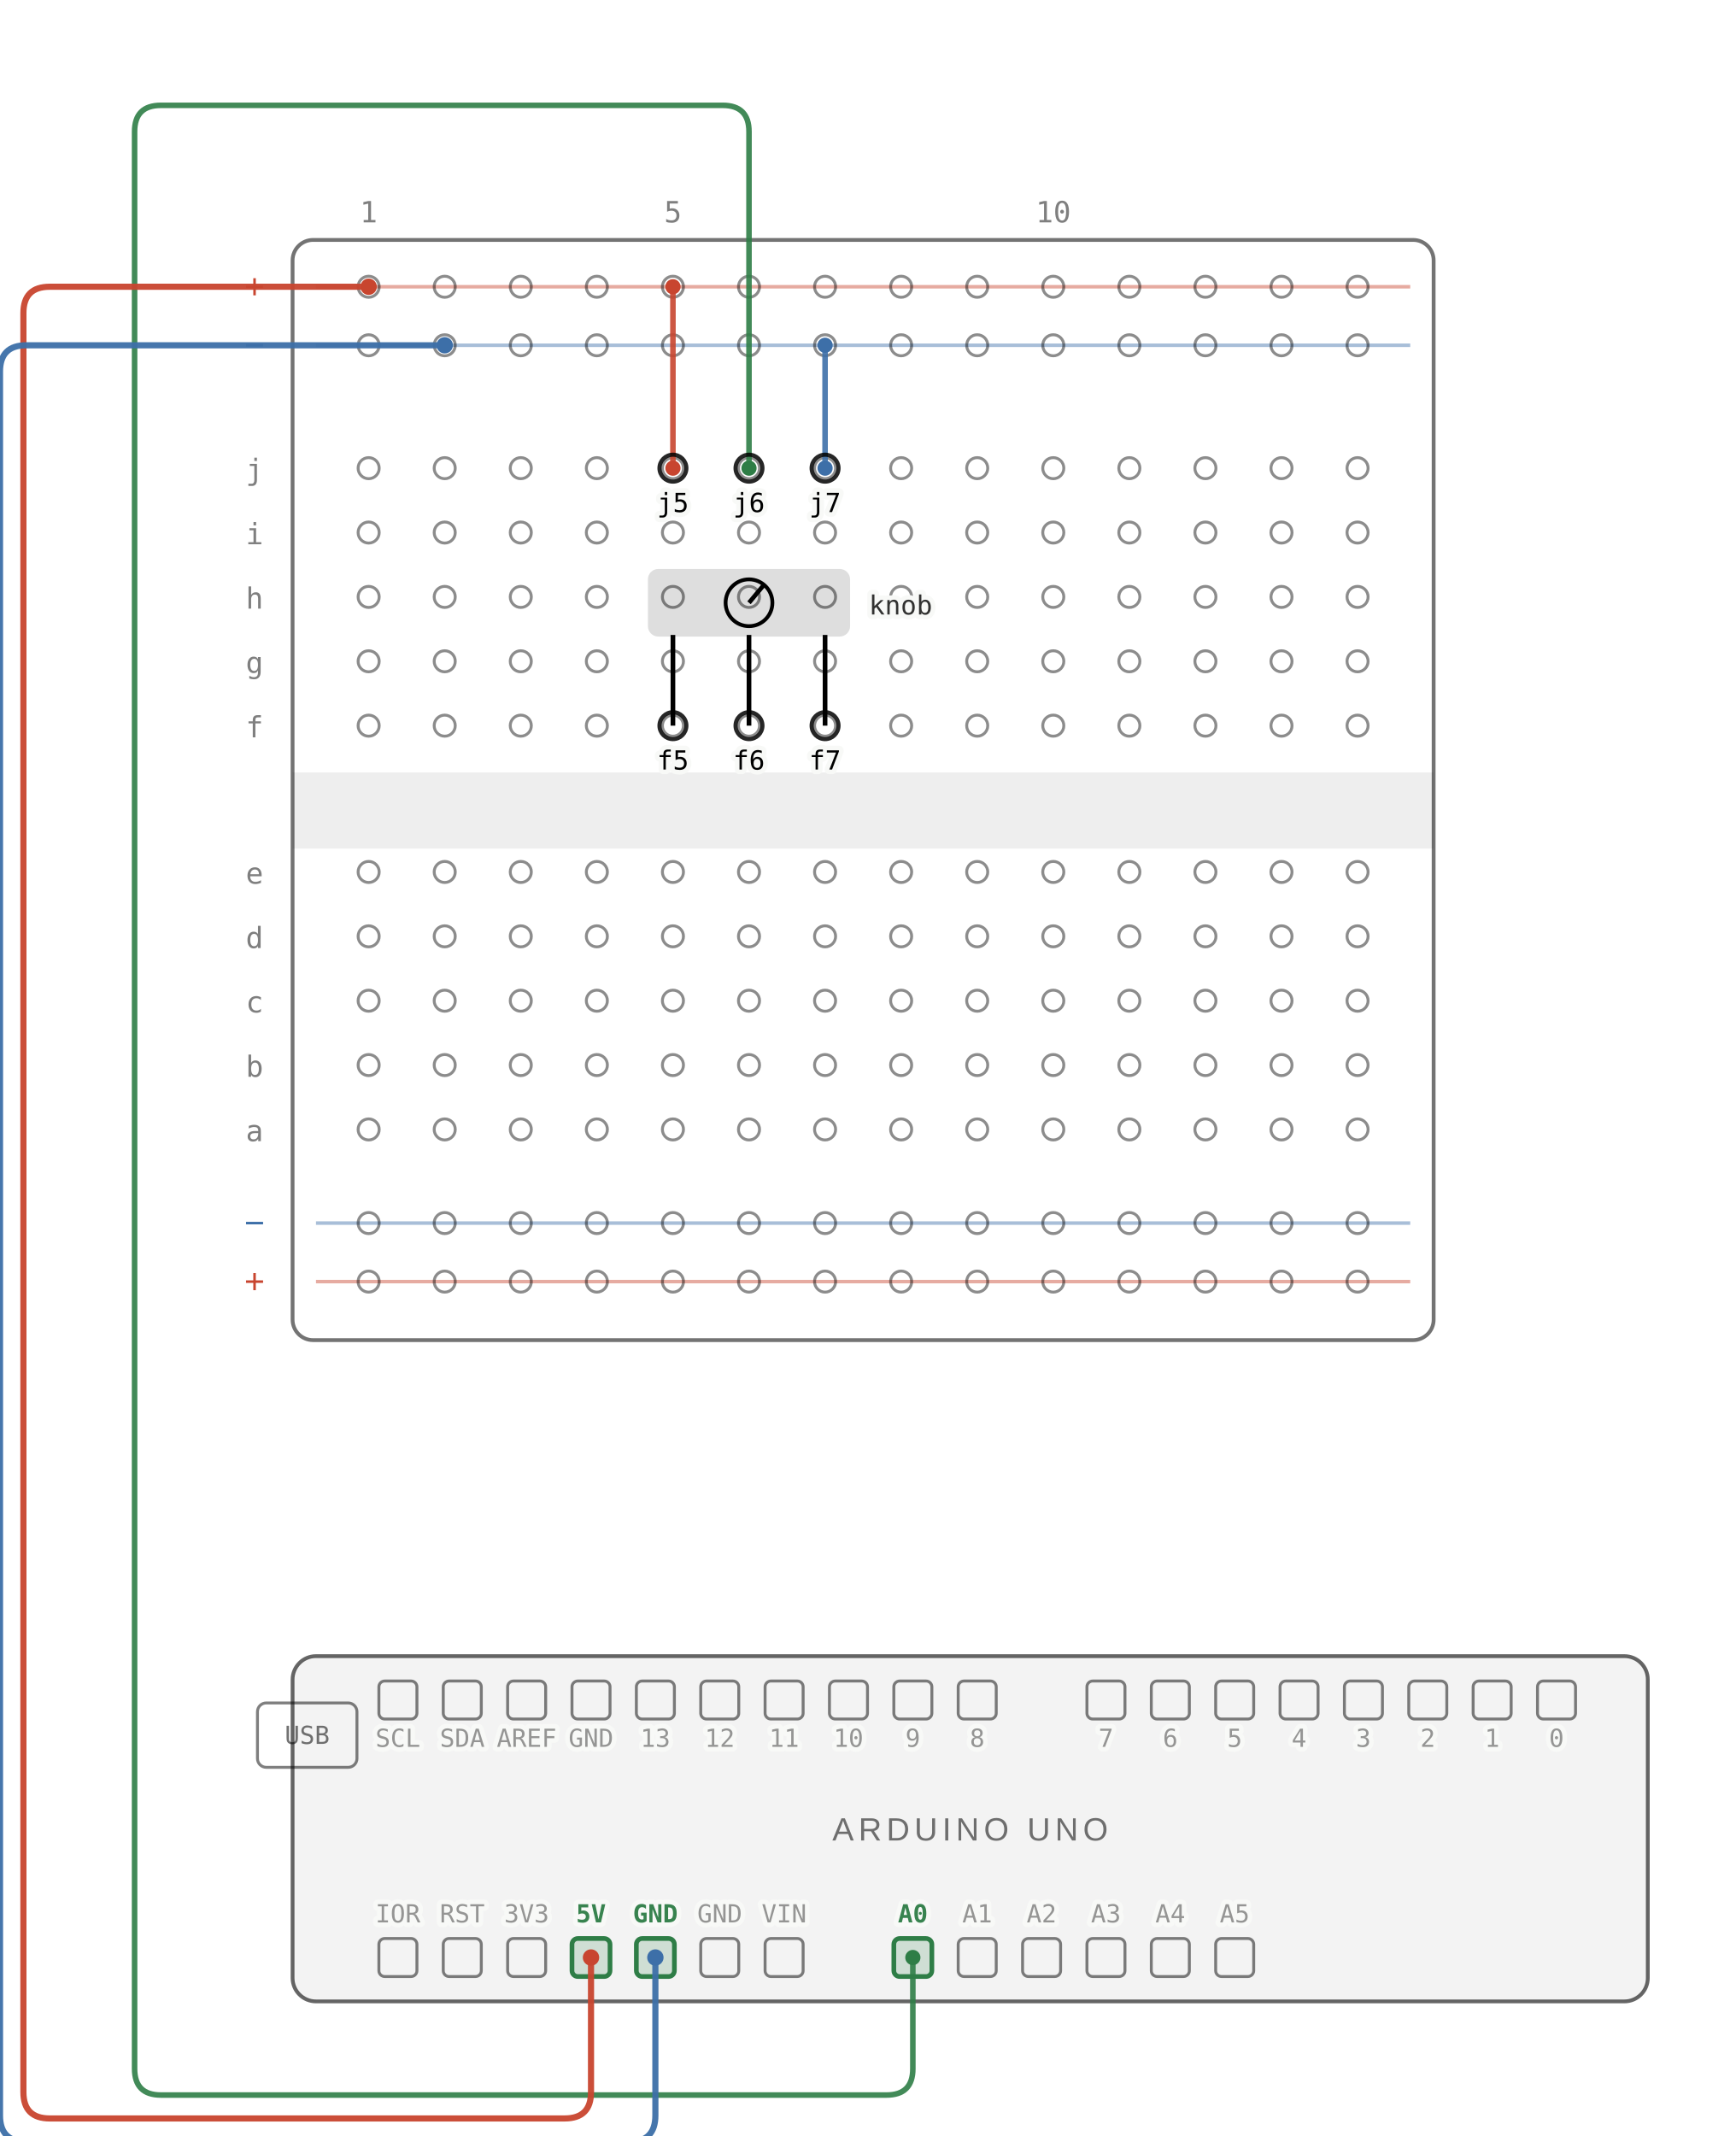
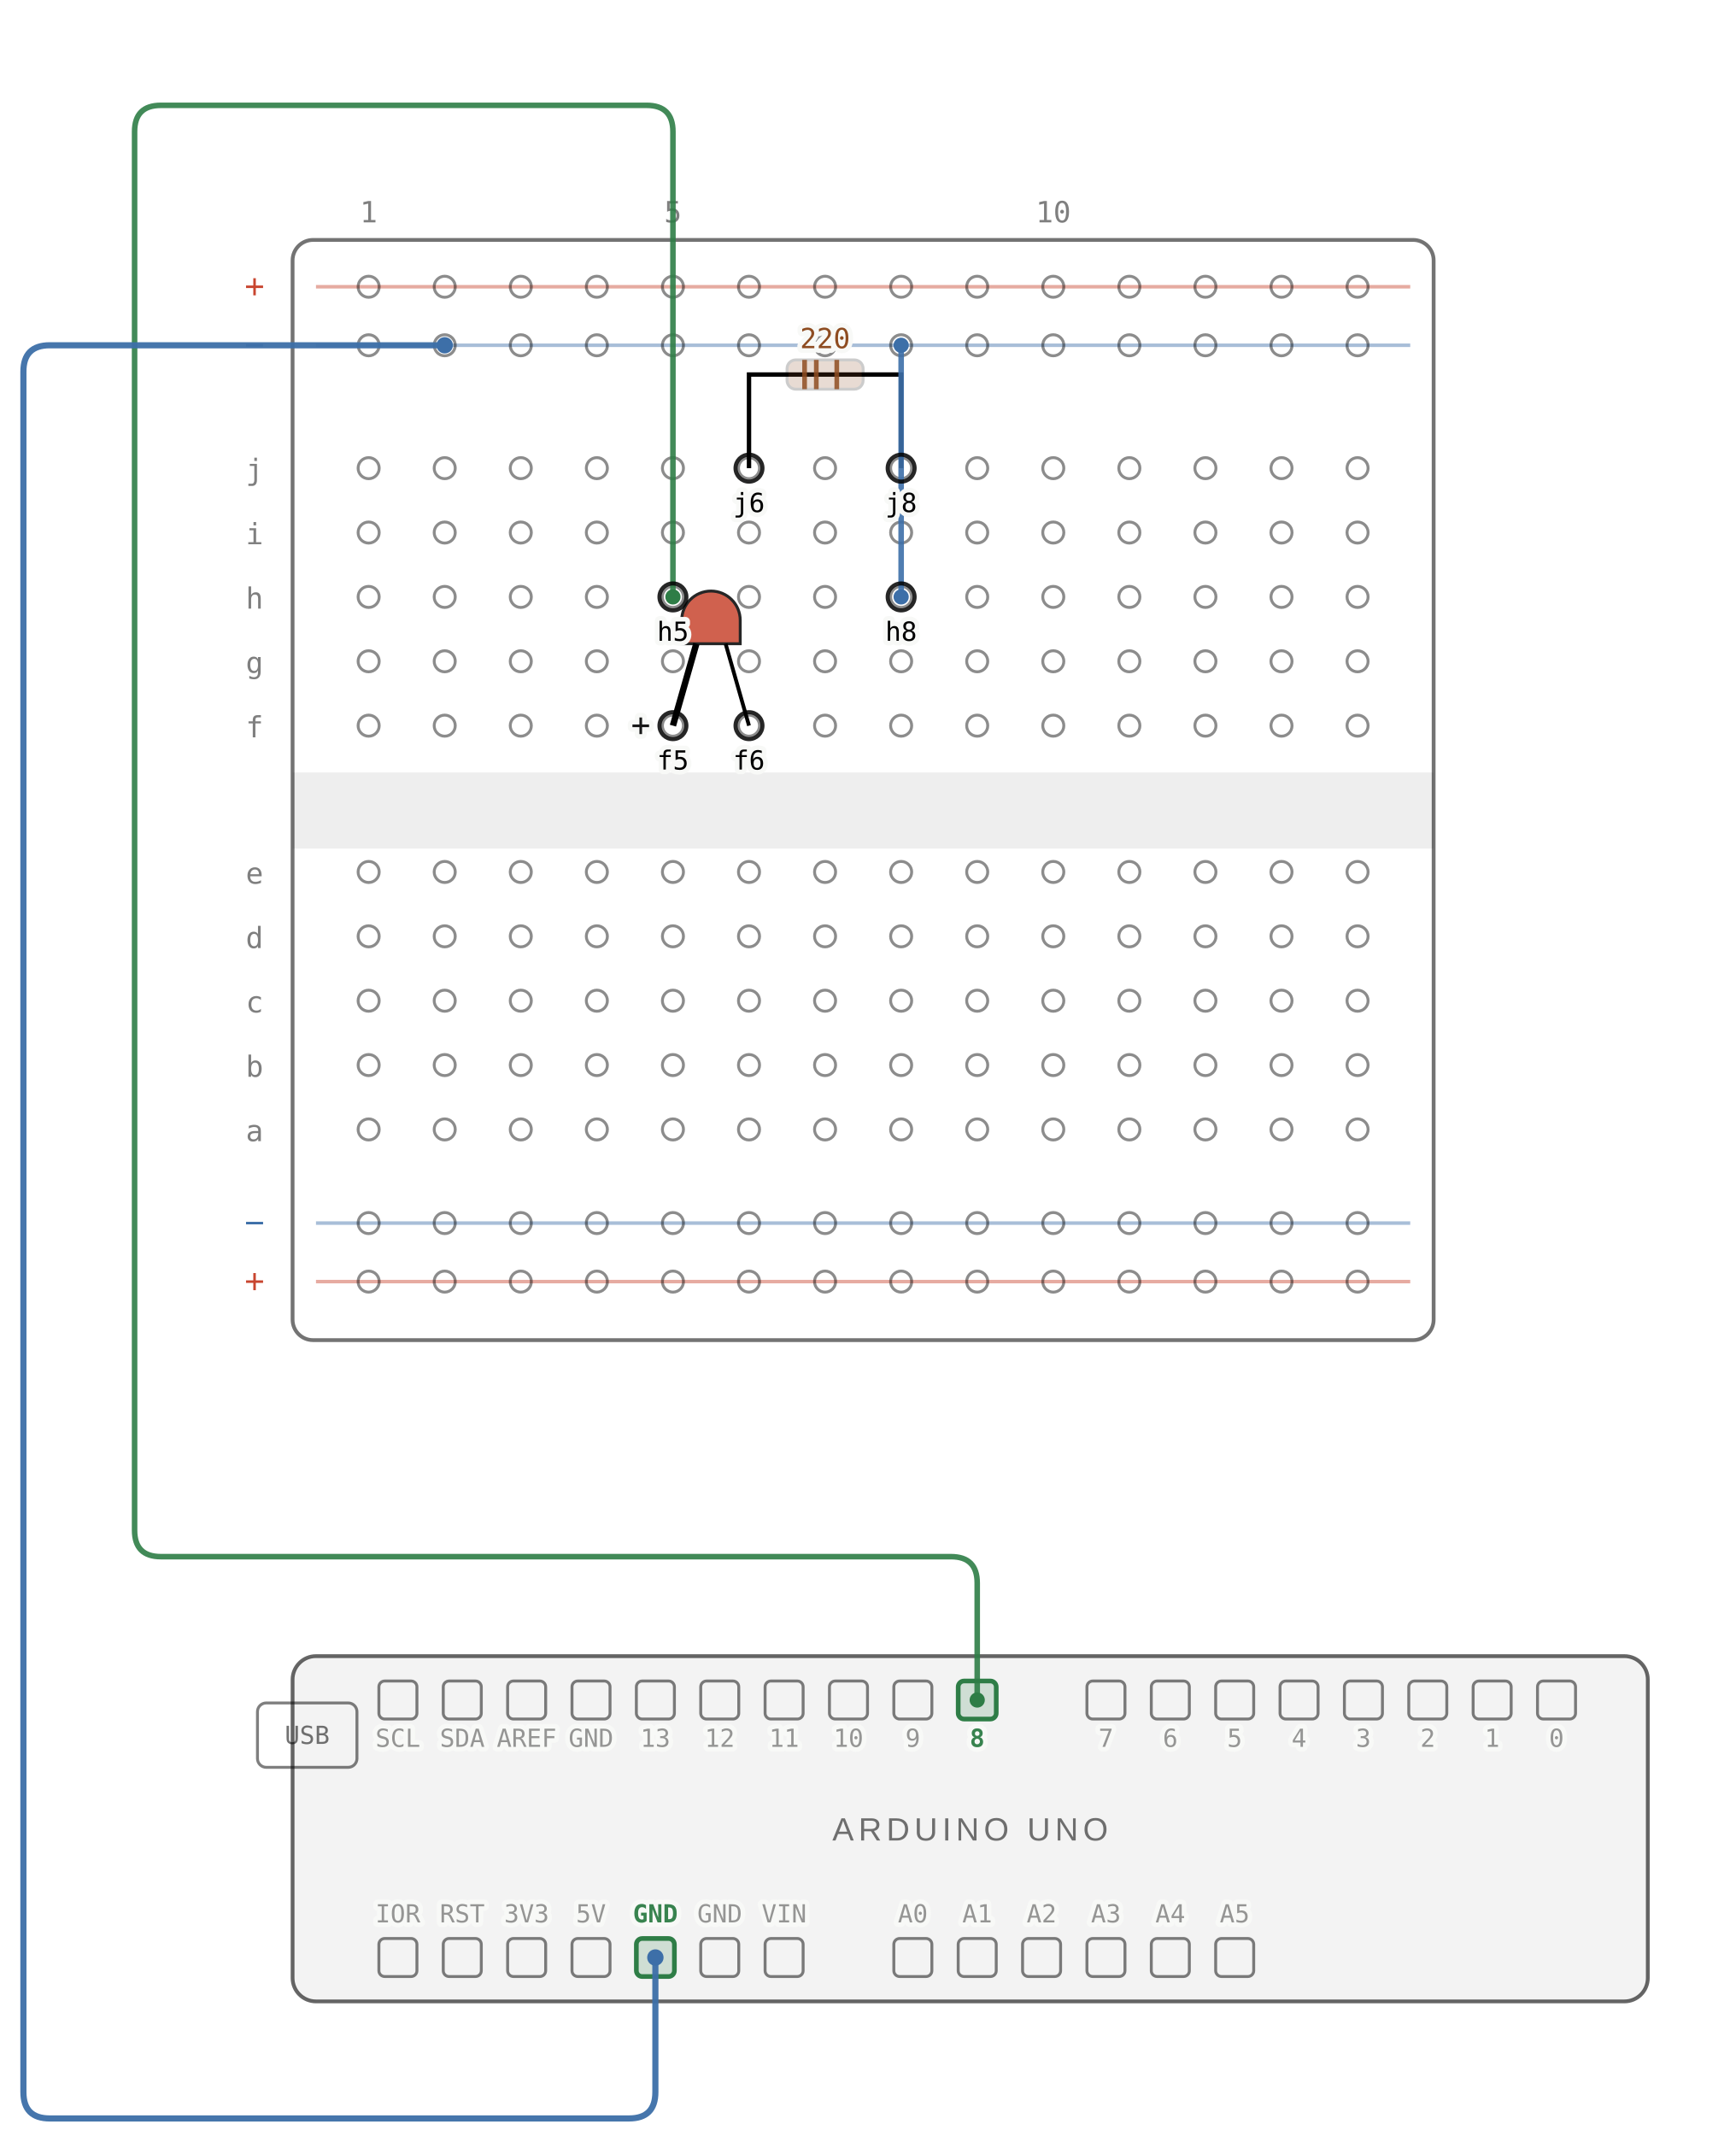
- <svg viewBox="0 -64 593.2 730" role="img" aria-label="Band 4 Part 5: the knob" style="width:593.2px; max-width:100%; min-width:560px">
+ <svg viewBox="0 -64 593.2 730" role="img" aria-label="Band 1 Part 7: the resistor on the other side" style="width:593.2px; max-width:100%; min-width:560px">
  <defs>
    <circle id="bh" r="3.6" fill="none" stroke="currentColor" stroke-width="1" opacity=".45" />
    <rect id="sk" x="-6.5" y="-6.5" width="13" height="13" rx="2" fill="none" stroke="currentColor" stroke-width="1" opacity=".5" />
  </defs>
  <rect x="100" y="18" width="390" height="376" rx="7" fill="none" stroke="currentColor" stroke-width="1.3" opacity=".55" />
  <rect x="100" y="200" width="390" height="26" fill="currentColor" opacity=".07" />
  <line x1="108" y1="34" x2="482" y2="34" stroke="#C8452F" stroke-width="1.2" opacity=".45" />
  <text x="87" y="38" font-size="12" fill="#C8452F" text-anchor="middle" font-family="Archivo,Arial,sans-serif">+</text>
  <use href="#bh" x="126" y="34" />
  <use href="#bh" x="152" y="34" />
  <use href="#bh" x="178" y="34" />
  <use href="#bh" x="204" y="34" />
  <use href="#bh" x="230" y="34" />
  <use href="#bh" x="256" y="34" />
  <use href="#bh" x="282" y="34" />
  <use href="#bh" x="308" y="34" />
  <use href="#bh" x="334" y="34" />
  <use href="#bh" x="360" y="34" />
  <use href="#bh" x="386" y="34" />
  <use href="#bh" x="412" y="34" />
  <use href="#bh" x="438" y="34" />
  <use href="#bh" x="464" y="34" />
  <line x1="108" y1="54" x2="482" y2="54" stroke="#3D6FA8" stroke-width="1.2" opacity=".45" />
  <text x="87" y="58" font-size="12" fill="#3D6FA8" text-anchor="middle" font-family="Archivo,Arial,sans-serif">−</text>
  <use href="#bh" x="126" y="54" />
  <use href="#bh" x="152" y="54" />
  <use href="#bh" x="178" y="54" />
  <use href="#bh" x="204" y="54" />
  <use href="#bh" x="230" y="54" />
  <use href="#bh" x="256" y="54" />
  <use href="#bh" x="282" y="54" />
  <use href="#bh" x="308" y="54" />
  <use href="#bh" x="334" y="54" />
  <use href="#bh" x="360" y="54" />
  <use href="#bh" x="386" y="54" />
  <use href="#bh" x="412" y="54" />
  <use href="#bh" x="438" y="54" />
  <use href="#bh" x="464" y="54" />
  <line x1="108" y1="354" x2="482" y2="354" stroke="#3D6FA8" stroke-width="1.2" opacity=".45" />
  <text x="87" y="358" font-size="12" fill="#3D6FA8" text-anchor="middle" font-family="Archivo,Arial,sans-serif">−</text>
  <use href="#bh" x="126" y="354" />
  <use href="#bh" x="152" y="354" />
  <use href="#bh" x="178" y="354" />
  <use href="#bh" x="204" y="354" />
  <use href="#bh" x="230" y="354" />
  <use href="#bh" x="256" y="354" />
  <use href="#bh" x="282" y="354" />
  <use href="#bh" x="308" y="354" />
  <use href="#bh" x="334" y="354" />
  <use href="#bh" x="360" y="354" />
  <use href="#bh" x="386" y="354" />
  <use href="#bh" x="412" y="354" />
  <use href="#bh" x="438" y="354" />
  <use href="#bh" x="464" y="354" />
  <line x1="108" y1="374" x2="482" y2="374" stroke="#C8452F" stroke-width="1.2" opacity=".45" />
  <text x="87" y="378" font-size="12" fill="#C8452F" text-anchor="middle" font-family="Archivo,Arial,sans-serif">+</text>
  <use href="#bh" x="126" y="374" />
  <use href="#bh" x="152" y="374" />
  <use href="#bh" x="178" y="374" />
  <use href="#bh" x="204" y="374" />
  <use href="#bh" x="230" y="374" />
  <use href="#bh" x="256" y="374" />
  <use href="#bh" x="282" y="374" />
  <use href="#bh" x="308" y="374" />
  <use href="#bh" x="334" y="374" />
  <use href="#bh" x="360" y="374" />
  <use href="#bh" x="386" y="374" />
  <use href="#bh" x="412" y="374" />
  <use href="#bh" x="438" y="374" />
  <use href="#bh" x="464" y="374" />
  <text x="87" y="100" font-size="10" fill="currentColor" opacity=".5" text-anchor="middle" font-family="IBM Plex Mono,monospace">j</text>
  <use href="#bh" x="126" y="96" />
  <use href="#bh" x="152" y="96" />
  <use href="#bh" x="178" y="96" />
  <use href="#bh" x="204" y="96" />
  <use href="#bh" x="230" y="96" />
  <use href="#bh" x="256" y="96" />
  <use href="#bh" x="282" y="96" />
  <use href="#bh" x="308" y="96" />
  <use href="#bh" x="334" y="96" />
  <use href="#bh" x="360" y="96" />
  <use href="#bh" x="386" y="96" />
  <use href="#bh" x="412" y="96" />
  <use href="#bh" x="438" y="96" />
  <use href="#bh" x="464" y="96" />
  <text x="87" y="122" font-size="10" fill="currentColor" opacity=".5" text-anchor="middle" font-family="IBM Plex Mono,monospace">i</text>
  <use href="#bh" x="126" y="118" />
  <use href="#bh" x="152" y="118" />
  <use href="#bh" x="178" y="118" />
  <use href="#bh" x="204" y="118" />
  <use href="#bh" x="230" y="118" />
  <use href="#bh" x="256" y="118" />
  <use href="#bh" x="282" y="118" />
  <use href="#bh" x="308" y="118" />
  <use href="#bh" x="334" y="118" />
  <use href="#bh" x="360" y="118" />
  <use href="#bh" x="386" y="118" />
  <use href="#bh" x="412" y="118" />
  <use href="#bh" x="438" y="118" />
  <use href="#bh" x="464" y="118" />
  <text x="87" y="144" font-size="10" fill="currentColor" opacity=".5" text-anchor="middle" font-family="IBM Plex Mono,monospace">h</text>
  <use href="#bh" x="126" y="140" />
  <use href="#bh" x="152" y="140" />
  <use href="#bh" x="178" y="140" />
  <use href="#bh" x="204" y="140" />
  <use href="#bh" x="230" y="140" />
  <use href="#bh" x="256" y="140" />
  <use href="#bh" x="282" y="140" />
  <use href="#bh" x="308" y="140" />
  <use href="#bh" x="334" y="140" />
  <use href="#bh" x="360" y="140" />
  <use href="#bh" x="386" y="140" />
  <use href="#bh" x="412" y="140" />
  <use href="#bh" x="438" y="140" />
  <use href="#bh" x="464" y="140" />
  <text x="87" y="166" font-size="10" fill="currentColor" opacity=".5" text-anchor="middle" font-family="IBM Plex Mono,monospace">g</text>
  <use href="#bh" x="126" y="162" />
  <use href="#bh" x="152" y="162" />
  <use href="#bh" x="178" y="162" />
  <use href="#bh" x="204" y="162" />
  <use href="#bh" x="230" y="162" />
  <use href="#bh" x="256" y="162" />
  <use href="#bh" x="282" y="162" />
  <use href="#bh" x="308" y="162" />
  <use href="#bh" x="334" y="162" />
  <use href="#bh" x="360" y="162" />
  <use href="#bh" x="386" y="162" />
  <use href="#bh" x="412" y="162" />
  <use href="#bh" x="438" y="162" />
  <use href="#bh" x="464" y="162" />
  <text x="87" y="188" font-size="10" fill="currentColor" opacity=".5" text-anchor="middle" font-family="IBM Plex Mono,monospace">f</text>
  <use href="#bh" x="126" y="184" />
  <use href="#bh" x="152" y="184" />
  <use href="#bh" x="178" y="184" />
  <use href="#bh" x="204" y="184" />
  <use href="#bh" x="230" y="184" />
  <use href="#bh" x="256" y="184" />
  <use href="#bh" x="282" y="184" />
  <use href="#bh" x="308" y="184" />
  <use href="#bh" x="334" y="184" />
  <use href="#bh" x="360" y="184" />
  <use href="#bh" x="386" y="184" />
  <use href="#bh" x="412" y="184" />
  <use href="#bh" x="438" y="184" />
  <use href="#bh" x="464" y="184" />
  <text x="87" y="238" font-size="10" fill="currentColor" opacity=".5" text-anchor="middle" font-family="IBM Plex Mono,monospace">e</text>
  <use href="#bh" x="126" y="234" />
  <use href="#bh" x="152" y="234" />
  <use href="#bh" x="178" y="234" />
  <use href="#bh" x="204" y="234" />
  <use href="#bh" x="230" y="234" />
  <use href="#bh" x="256" y="234" />
  <use href="#bh" x="282" y="234" />
  <use href="#bh" x="308" y="234" />
  <use href="#bh" x="334" y="234" />
  <use href="#bh" x="360" y="234" />
  <use href="#bh" x="386" y="234" />
  <use href="#bh" x="412" y="234" />
  <use href="#bh" x="438" y="234" />
  <use href="#bh" x="464" y="234" />
  <text x="87" y="260" font-size="10" fill="currentColor" opacity=".5" text-anchor="middle" font-family="IBM Plex Mono,monospace">d</text>
  <use href="#bh" x="126" y="256" />
  <use href="#bh" x="152" y="256" />
  <use href="#bh" x="178" y="256" />
  <use href="#bh" x="204" y="256" />
  <use href="#bh" x="230" y="256" />
  <use href="#bh" x="256" y="256" />
  <use href="#bh" x="282" y="256" />
  <use href="#bh" x="308" y="256" />
  <use href="#bh" x="334" y="256" />
  <use href="#bh" x="360" y="256" />
  <use href="#bh" x="386" y="256" />
  <use href="#bh" x="412" y="256" />
  <use href="#bh" x="438" y="256" />
  <use href="#bh" x="464" y="256" />
  <text x="87" y="282" font-size="10" fill="currentColor" opacity=".5" text-anchor="middle" font-family="IBM Plex Mono,monospace">c</text>
  <use href="#bh" x="126" y="278" />
  <use href="#bh" x="152" y="278" />
  <use href="#bh" x="178" y="278" />
  <use href="#bh" x="204" y="278" />
  <use href="#bh" x="230" y="278" />
  <use href="#bh" x="256" y="278" />
  <use href="#bh" x="282" y="278" />
  <use href="#bh" x="308" y="278" />
  <use href="#bh" x="334" y="278" />
  <use href="#bh" x="360" y="278" />
  <use href="#bh" x="386" y="278" />
  <use href="#bh" x="412" y="278" />
  <use href="#bh" x="438" y="278" />
  <use href="#bh" x="464" y="278" />
  <text x="87" y="304" font-size="10" fill="currentColor" opacity=".5" text-anchor="middle" font-family="IBM Plex Mono,monospace">b</text>
  <use href="#bh" x="126" y="300" />
  <use href="#bh" x="152" y="300" />
  <use href="#bh" x="178" y="300" />
  <use href="#bh" x="204" y="300" />
  <use href="#bh" x="230" y="300" />
  <use href="#bh" x="256" y="300" />
  <use href="#bh" x="282" y="300" />
  <use href="#bh" x="308" y="300" />
  <use href="#bh" x="334" y="300" />
  <use href="#bh" x="360" y="300" />
  <use href="#bh" x="386" y="300" />
  <use href="#bh" x="412" y="300" />
  <use href="#bh" x="438" y="300" />
  <use href="#bh" x="464" y="300" />
  <text x="87" y="326" font-size="10" fill="currentColor" opacity=".5" text-anchor="middle" font-family="IBM Plex Mono,monospace">a</text>
  <use href="#bh" x="126" y="322" />
  <use href="#bh" x="152" y="322" />
  <use href="#bh" x="178" y="322" />
  <use href="#bh" x="204" y="322" />
  <use href="#bh" x="230" y="322" />
  <use href="#bh" x="256" y="322" />
  <use href="#bh" x="282" y="322" />
  <use href="#bh" x="308" y="322" />
  <use href="#bh" x="334" y="322" />
  <use href="#bh" x="360" y="322" />
  <use href="#bh" x="386" y="322" />
  <use href="#bh" x="412" y="322" />
  <use href="#bh" x="438" y="322" />
  <use href="#bh" x="464" y="322" />
  <text x="126" y="12" font-size="10" fill="currentColor" opacity=".5" text-anchor="middle" font-family="IBM Plex Mono,monospace">1</text>
  <text x="230" y="12" font-size="10" fill="currentColor" opacity=".5" text-anchor="middle" font-family="IBM Plex Mono,monospace">5</text>
  <text x="360" y="12" font-size="10" fill="currentColor" opacity=".5" text-anchor="middle" font-family="IBM Plex Mono,monospace">10</text>
  <rect x="100" y="502" width="463.2" height="118" rx="8" fill="currentColor" opacity=".05" />
  <rect x="100" y="502" width="463.2" height="118" rx="8" fill="none" stroke="currentColor" stroke-width="1.3" opacity=".6" />
  <rect x="88" y="518" width="34" height="22" rx="3" fill="none" stroke="currentColor" stroke-width="1" opacity=".5" />
  <text x="105" y="532" font-size="8.5" fill="currentColor" opacity=".55" text-anchor="middle" font-family="IBM Plex Mono,monospace">USB</text>
  <text x="331.6" y="565" font-size="11" fill="currentColor" opacity=".55" text-anchor="middle" letter-spacing="1.6" font-family="Archivo,Arial,sans-serif">ARDUINO UNO</text>
  <use href="#sk" x="136" y="517" />
  <use href="#sk" x="158" y="517" />
  <use href="#sk" x="180" y="517" />
  <use href="#sk" x="202" y="517" />
  <use href="#sk" x="224" y="517" />
  <use href="#sk" x="246" y="517" />
  <use href="#sk" x="268" y="517" />
  <use href="#sk" x="290" y="517" />
  <use href="#sk" x="312" y="517" />
  <use href="#sk" x="334" y="517" />
+   <rect x="327.5" y="510.5" width="13" height="13" rx="2" fill="#2E7D46" opacity=".18" />
+   <rect x="327.5" y="510.5" width="13" height="13" rx="2" fill="none" stroke="#2E7D46" stroke-width="1.6" />
  <use href="#sk" x="378" y="517" />
  <use href="#sk" x="400" y="517" />
  <use href="#sk" x="422" y="517" />
  <use href="#sk" x="444" y="517" />
  <use href="#sk" x="466" y="517" />
  <use href="#sk" x="488" y="517" />
  <use href="#sk" x="510" y="517" />
  <use href="#sk" x="532" y="517" />
  <use href="#sk" x="136" y="605" />
  <use href="#sk" x="158" y="605" />
  <use href="#sk" x="180" y="605" />
  <use href="#sk" x="202" y="605" />
-   <rect x="195.5" y="598.5" width="13" height="13" rx="2" fill="#2E7D46" opacity=".18" />
-   <rect x="195.5" y="598.5" width="13" height="13" rx="2" fill="none" stroke="#2E7D46" stroke-width="1.6" />
  <use href="#sk" x="224" y="605" />
  <rect x="217.5" y="598.5" width="13" height="13" rx="2" fill="#2E7D46" opacity=".18" />
  <rect x="217.5" y="598.5" width="13" height="13" rx="2" fill="none" stroke="#2E7D46" stroke-width="1.6" />
  <use href="#sk" x="246" y="605" />
  <use href="#sk" x="268" y="605" />
  <use href="#sk" x="312" y="605" />
-   <rect x="305.5" y="598.5" width="13" height="13" rx="2" fill="#2E7D46" opacity=".18" />
-   <rect x="305.5" y="598.5" width="13" height="13" rx="2" fill="none" stroke="#2E7D46" stroke-width="1.6" />
  <use href="#sk" x="334" y="605" />
  <use href="#sk" x="356" y="605" />
  <use href="#sk" x="378" y="605" />
  <use href="#sk" x="400" y="605" />
  <use href="#sk" x="422" y="605" />
-   <line x1="230" y1="184" x2="230" y2="153" stroke="currentColor" stroke-width="1.6" />
-   <line x1="256" y1="184" x2="256" y2="153" stroke="currentColor" stroke-width="1.6" />
-   <line x1="282" y1="184" x2="282" y2="153" stroke="currentColor" stroke-width="1.6" />
-   <rect x="222" y="131" width="68" height="22" rx="3" fill="currentColor" opacity=".13" stroke="currentColor" stroke-width="1.1" />
-   <circle cx="256" cy="142" r="8" fill="none" stroke="currentColor" stroke-width="1.3" />
-   <line x1="256" y1="142" x2="261" y2="136" stroke="currentColor" stroke-width="1.5" />
-   <text x="297" y="146" font-size="9" text-anchor="start" font-weight="400" font-family="IBM Plex Mono,monospace" fill="none" stroke="var(--surface,#F8F9F7)" stroke-width="3.2" stroke-linejoin="round">knob</text>
-   <text x="297" y="146" font-size="9" text-anchor="start" font-weight="400" font-family="IBM Plex Mono,monospace" fill="currentColor" opacity=".8">knob</text>
-   <line x1="230" y1="96" x2="230" y2="34" stroke="#C8452F" stroke-width="1.9" opacity=".9" />
-   <circle cx="230" cy="34" r="2.6" fill="#C8452F" />
-   <circle cx="230" cy="96" r="2.6" fill="#C8452F" />
-   <line x1="282" y1="96" x2="282" y2="54" stroke="#3D6FA8" stroke-width="1.9" opacity=".9" />
-   <circle cx="282" cy="54" r="2.6" fill="#3D6FA8" />
-   <circle cx="282" cy="96" r="2.6" fill="#3D6FA8" />
-   <path d="M 256 96 L 256 -19 Q 256 -28 247 -28 L 55 -28 Q 46 -28 46 -19 L 46 643 Q 46 652 55 652 L 303 652 Q 312 652 312 643 L 312 605" fill="none" stroke="#2E7D46" stroke-width="1.9" opacity=".9" />
-   <circle cx="312" cy="605" r="2.6" fill="#2E7D46" />
-   <circle cx="256" cy="96" r="2.6" fill="#2E7D46" />
-   <path d="M 202 605 L 202 651 Q 202 660 193 660 L 17 660 Q 8 660 8 651 L 8 43 Q 8 34 17 34 L 126 34" fill="none" stroke="#C8452F" stroke-width="2.1" opacity=".95" />
-   <circle cx="202" cy="605" r="2.8" fill="#C8452F" />
-   <circle cx="126" cy="34" r="2.8" fill="#C8452F" />
-   <path d="M 224 605 L 224 659 Q 224 668 215 668 L 9 668 Q 0 668 0 659 L 0 63 Q 0 54 9 54 L 152 54" fill="none" stroke="#3D6FA8" stroke-width="2.1" opacity=".95" />
+   <line x1="230" y1="184" x2="238" y2="156" stroke="currentColor" stroke-width="2.2" />
+   <line x1="256" y1="184" x2="248" y2="156" stroke="currentColor" stroke-width="1.3" />
+   <path d="M 233 148 a 10 10 0 0 1 20 0 v 8 h -20 z" fill="#C8452F" opacity=".85" stroke="currentColor" stroke-width="1" />
+   <text x="219" y="187.5" font-size="11" text-anchor="middle" font-weight="400" font-family="IBM Plex Mono,monospace" fill="none" stroke="var(--surface,#F8F9F7)" stroke-width="3.2" stroke-linejoin="round">+</text>
+   <text x="219" y="187.5" font-size="11" text-anchor="middle" font-weight="400" font-family="IBM Plex Mono,monospace" fill="currentColor" opacity=".9">+</text>
+   <path d="M 230 140 L 230 -19 Q 230 -28 221 -28 L 55 -28 Q 46 -28 46 -19 L 46 459 Q 46 468 55 468 L 325 468 Q 334 468 334 477 L 334 517" fill="none" stroke="#2E7D46" stroke-width="1.9" opacity=".9" />
+   <circle cx="334" cy="517" r="2.6" fill="#2E7D46" />
+   <circle cx="230" cy="140" r="2.6" fill="#2E7D46" />
+   <polyline points="256,96 256,64 308,64 308,96" fill="none" stroke="currentColor" stroke-width="1.5" />
+   <rect x="269" y="59" width="26" height="10" rx="3" fill="#8E4C21" opacity=".2" stroke="currentColor" stroke-width="1" />
+   <line x1="275" y1="59" x2="275" y2="69" stroke="#8E4C21" stroke-width="1.6" opacity=".85" />
+   <line x1="279" y1="59" x2="279" y2="69" stroke="#8E4C21" stroke-width="1.6" opacity=".85" />
+   <line x1="286" y1="59" x2="286" y2="69" stroke="#8E4C21" stroke-width="1.6" opacity=".85" />
+   <text x="282" y="55" font-size="9.5" text-anchor="middle" font-weight="400" font-family="IBM Plex Mono,monospace" fill="none" stroke="var(--surface,#F8F9F7)" stroke-width="3.2" stroke-linejoin="round">220</text>
+   <text x="282" y="55" font-size="9.5" text-anchor="middle" font-weight="400" font-family="IBM Plex Mono,monospace" fill="#8E4C21" opacity="1">220</text>
+   <line x1="308" y1="140" x2="308" y2="54" stroke="#3D6FA8" stroke-width="1.9" opacity=".9" />
+   <circle cx="308" cy="54" r="2.6" fill="#3D6FA8" />
+   <circle cx="308" cy="140" r="2.6" fill="#3D6FA8" />
+   <path d="M 224 605 L 224 651 Q 224 660 215 660 L 17 660 Q 8 660 8 651 L 8 63 Q 8 54 17 54 L 152 54" fill="none" stroke="#3D6FA8" stroke-width="2.1" opacity=".95" />
  <circle cx="224" cy="605" r="2.8" fill="#3D6FA8" />
  <circle cx="152" cy="54" r="2.8" fill="#3D6FA8" />
  <circle cx="230" cy="184" r="4.6" fill="none" stroke="currentColor" stroke-width="1.4" opacity=".85" />
  <text x="230" y="199" font-size="9" text-anchor="middle" font-weight="400" font-family="IBM Plex Mono,monospace" fill="none" stroke="var(--surface,#F8F9F7)" stroke-width="3.2" stroke-linejoin="round">f5</text>
  <text x="230" y="199" font-size="9" text-anchor="middle" font-weight="400" font-family="IBM Plex Mono,monospace" fill="currentColor" opacity="1">f5</text>
  <circle cx="256" cy="184" r="4.6" fill="none" stroke="currentColor" stroke-width="1.4" opacity=".85" />
  <text x="256" y="199" font-size="9" text-anchor="middle" font-weight="400" font-family="IBM Plex Mono,monospace" fill="none" stroke="var(--surface,#F8F9F7)" stroke-width="3.2" stroke-linejoin="round">f6</text>
  <text x="256" y="199" font-size="9" text-anchor="middle" font-weight="400" font-family="IBM Plex Mono,monospace" fill="currentColor" opacity="1">f6</text>
-   <circle cx="282" cy="184" r="4.6" fill="none" stroke="currentColor" stroke-width="1.4" opacity=".85" />
-   <text x="282" y="199" font-size="9" text-anchor="middle" font-weight="400" font-family="IBM Plex Mono,monospace" fill="none" stroke="var(--surface,#F8F9F7)" stroke-width="3.2" stroke-linejoin="round">f7</text>
-   <text x="282" y="199" font-size="9" text-anchor="middle" font-weight="400" font-family="IBM Plex Mono,monospace" fill="currentColor" opacity="1">f7</text>
-   <circle cx="230" cy="96" r="4.6" fill="none" stroke="currentColor" stroke-width="1.4" opacity=".85" />
-   <text x="230" y="111" font-size="9" text-anchor="middle" font-weight="400" font-family="IBM Plex Mono,monospace" fill="none" stroke="var(--surface,#F8F9F7)" stroke-width="3.2" stroke-linejoin="round">j5</text>
-   <text x="230" y="111" font-size="9" text-anchor="middle" font-weight="400" font-family="IBM Plex Mono,monospace" fill="currentColor" opacity="1">j5</text>
+   <circle cx="230" cy="140" r="4.6" fill="none" stroke="currentColor" stroke-width="1.4" opacity=".85" />
+   <text x="230" y="155" font-size="9" text-anchor="middle" font-weight="400" font-family="IBM Plex Mono,monospace" fill="none" stroke="var(--surface,#F8F9F7)" stroke-width="3.2" stroke-linejoin="round">h5</text>
+   <text x="230" y="155" font-size="9" text-anchor="middle" font-weight="400" font-family="IBM Plex Mono,monospace" fill="currentColor" opacity="1">h5</text>
+   <circle cx="308" cy="140" r="4.6" fill="none" stroke="currentColor" stroke-width="1.4" opacity=".85" />
+   <text x="308" y="155" font-size="9" text-anchor="middle" font-weight="400" font-family="IBM Plex Mono,monospace" fill="none" stroke="var(--surface,#F8F9F7)" stroke-width="3.2" stroke-linejoin="round">h8</text>
+   <text x="308" y="155" font-size="9" text-anchor="middle" font-weight="400" font-family="IBM Plex Mono,monospace" fill="currentColor" opacity="1">h8</text>
  <circle cx="256" cy="96" r="4.6" fill="none" stroke="currentColor" stroke-width="1.4" opacity=".85" />
  <text x="256" y="111" font-size="9" text-anchor="middle" font-weight="400" font-family="IBM Plex Mono,monospace" fill="none" stroke="var(--surface,#F8F9F7)" stroke-width="3.2" stroke-linejoin="round">j6</text>
  <text x="256" y="111" font-size="9" text-anchor="middle" font-weight="400" font-family="IBM Plex Mono,monospace" fill="currentColor" opacity="1">j6</text>
-   <circle cx="282" cy="96" r="4.6" fill="none" stroke="currentColor" stroke-width="1.4" opacity=".85" />
-   <text x="282" y="111" font-size="9" text-anchor="middle" font-weight="400" font-family="IBM Plex Mono,monospace" fill="none" stroke="var(--surface,#F8F9F7)" stroke-width="3.2" stroke-linejoin="round">j7</text>
-   <text x="282" y="111" font-size="9" text-anchor="middle" font-weight="400" font-family="IBM Plex Mono,monospace" fill="currentColor" opacity="1">j7</text>
+   <circle cx="308" cy="96" r="4.6" fill="none" stroke="currentColor" stroke-width="1.4" opacity=".85" />
+   <text x="308" y="111" font-size="9" text-anchor="middle" font-weight="400" font-family="IBM Plex Mono,monospace" fill="none" stroke="var(--surface,#F8F9F7)" stroke-width="3.2" stroke-linejoin="round">j8</text>
+   <text x="308" y="111" font-size="9" text-anchor="middle" font-weight="400" font-family="IBM Plex Mono,monospace" fill="currentColor" opacity="1">j8</text>
  <text x="136" y="533" font-size="8.5" text-anchor="middle" font-weight="400" font-family="IBM Plex Mono,monospace" fill="none" stroke="var(--surface,#F8F9F7)" stroke-width="3.2" stroke-linejoin="round">SCL</text>
  <text x="136" y="533" font-size="8.5" text-anchor="middle" font-weight="400" font-family="IBM Plex Mono,monospace" fill="currentColor" opacity=".4">SCL</text>
  <text x="158" y="533" font-size="8.5" text-anchor="middle" font-weight="400" font-family="IBM Plex Mono,monospace" fill="none" stroke="var(--surface,#F8F9F7)" stroke-width="3.2" stroke-linejoin="round">SDA</text>
  <text x="158" y="533" font-size="8.5" text-anchor="middle" font-weight="400" font-family="IBM Plex Mono,monospace" fill="currentColor" opacity=".4">SDA</text>
  <text x="180" y="533" font-size="8.5" text-anchor="middle" font-weight="400" font-family="IBM Plex Mono,monospace" fill="none" stroke="var(--surface,#F8F9F7)" stroke-width="3.2" stroke-linejoin="round">AREF</text>
  <text x="180" y="533" font-size="8.5" text-anchor="middle" font-weight="400" font-family="IBM Plex Mono,monospace" fill="currentColor" opacity=".4">AREF</text>
  <text x="202" y="533" font-size="8.5" text-anchor="middle" font-weight="400" font-family="IBM Plex Mono,monospace" fill="none" stroke="var(--surface,#F8F9F7)" stroke-width="3.2" stroke-linejoin="round">GND</text>
  <text x="202" y="533" font-size="8.5" text-anchor="middle" font-weight="400" font-family="IBM Plex Mono,monospace" fill="currentColor" opacity=".4">GND</text>
  <text x="224" y="533" font-size="8.5" text-anchor="middle" font-weight="400" font-family="IBM Plex Mono,monospace" fill="none" stroke="var(--surface,#F8F9F7)" stroke-width="3.2" stroke-linejoin="round">13</text>
  <text x="224" y="533" font-size="8.5" text-anchor="middle" font-weight="400" font-family="IBM Plex Mono,monospace" fill="currentColor" opacity=".4">13</text>
  <text x="246" y="533" font-size="8.5" text-anchor="middle" font-weight="400" font-family="IBM Plex Mono,monospace" fill="none" stroke="var(--surface,#F8F9F7)" stroke-width="3.2" stroke-linejoin="round">12</text>
  <text x="246" y="533" font-size="8.5" text-anchor="middle" font-weight="400" font-family="IBM Plex Mono,monospace" fill="currentColor" opacity=".4">12</text>
  <text x="268" y="533" font-size="8.5" text-anchor="middle" font-weight="400" font-family="IBM Plex Mono,monospace" fill="none" stroke="var(--surface,#F8F9F7)" stroke-width="3.2" stroke-linejoin="round">11</text>
  <text x="268" y="533" font-size="8.5" text-anchor="middle" font-weight="400" font-family="IBM Plex Mono,monospace" fill="currentColor" opacity=".4">11</text>
  <text x="290" y="533" font-size="8.5" text-anchor="middle" font-weight="400" font-family="IBM Plex Mono,monospace" fill="none" stroke="var(--surface,#F8F9F7)" stroke-width="3.2" stroke-linejoin="round">10</text>
  <text x="290" y="533" font-size="8.5" text-anchor="middle" font-weight="400" font-family="IBM Plex Mono,monospace" fill="currentColor" opacity=".4">10</text>
  <text x="312" y="533" font-size="8.5" text-anchor="middle" font-weight="400" font-family="IBM Plex Mono,monospace" fill="none" stroke="var(--surface,#F8F9F7)" stroke-width="3.2" stroke-linejoin="round">9</text>
  <text x="312" y="533" font-size="8.5" text-anchor="middle" font-weight="400" font-family="IBM Plex Mono,monospace" fill="currentColor" opacity=".4">9</text>
-   <text x="334" y="533" font-size="8.5" text-anchor="middle" font-weight="400" font-family="IBM Plex Mono,monospace" fill="none" stroke="var(--surface,#F8F9F7)" stroke-width="3.2" stroke-linejoin="round">8</text>
-   <text x="334" y="533" font-size="8.5" text-anchor="middle" font-weight="400" font-family="IBM Plex Mono,monospace" fill="currentColor" opacity=".4">8</text>
+   <text x="334" y="533" font-size="8.5" text-anchor="middle" font-weight="700" font-family="IBM Plex Mono,monospace" fill="none" stroke="var(--surface,#F8F9F7)" stroke-width="3.2" stroke-linejoin="round">8</text>
+   <text x="334" y="533" font-size="8.5" text-anchor="middle" font-weight="700" font-family="IBM Plex Mono,monospace" fill="#2E7D46" opacity=".95">8</text>
  <text x="378" y="533" font-size="8.5" text-anchor="middle" font-weight="400" font-family="IBM Plex Mono,monospace" fill="none" stroke="var(--surface,#F8F9F7)" stroke-width="3.2" stroke-linejoin="round">7</text>
  <text x="378" y="533" font-size="8.5" text-anchor="middle" font-weight="400" font-family="IBM Plex Mono,monospace" fill="currentColor" opacity=".4">7</text>
  <text x="400" y="533" font-size="8.5" text-anchor="middle" font-weight="400" font-family="IBM Plex Mono,monospace" fill="none" stroke="var(--surface,#F8F9F7)" stroke-width="3.2" stroke-linejoin="round">6</text>
  <text x="400" y="533" font-size="8.5" text-anchor="middle" font-weight="400" font-family="IBM Plex Mono,monospace" fill="currentColor" opacity=".4">6</text>
  <text x="422" y="533" font-size="8.5" text-anchor="middle" font-weight="400" font-family="IBM Plex Mono,monospace" fill="none" stroke="var(--surface,#F8F9F7)" stroke-width="3.2" stroke-linejoin="round">5</text>
  <text x="422" y="533" font-size="8.5" text-anchor="middle" font-weight="400" font-family="IBM Plex Mono,monospace" fill="currentColor" opacity=".4">5</text>
  <text x="444" y="533" font-size="8.5" text-anchor="middle" font-weight="400" font-family="IBM Plex Mono,monospace" fill="none" stroke="var(--surface,#F8F9F7)" stroke-width="3.2" stroke-linejoin="round">4</text>
  <text x="444" y="533" font-size="8.5" text-anchor="middle" font-weight="400" font-family="IBM Plex Mono,monospace" fill="currentColor" opacity=".4">4</text>
  <text x="466" y="533" font-size="8.5" text-anchor="middle" font-weight="400" font-family="IBM Plex Mono,monospace" fill="none" stroke="var(--surface,#F8F9F7)" stroke-width="3.2" stroke-linejoin="round">3</text>
  <text x="466" y="533" font-size="8.5" text-anchor="middle" font-weight="400" font-family="IBM Plex Mono,monospace" fill="currentColor" opacity=".4">3</text>
  <text x="488" y="533" font-size="8.5" text-anchor="middle" font-weight="400" font-family="IBM Plex Mono,monospace" fill="none" stroke="var(--surface,#F8F9F7)" stroke-width="3.2" stroke-linejoin="round">2</text>
  <text x="488" y="533" font-size="8.5" text-anchor="middle" font-weight="400" font-family="IBM Plex Mono,monospace" fill="currentColor" opacity=".4">2</text>
  <text x="510" y="533" font-size="8.5" text-anchor="middle" font-weight="400" font-family="IBM Plex Mono,monospace" fill="none" stroke="var(--surface,#F8F9F7)" stroke-width="3.2" stroke-linejoin="round">1</text>
  <text x="510" y="533" font-size="8.5" text-anchor="middle" font-weight="400" font-family="IBM Plex Mono,monospace" fill="currentColor" opacity=".4">1</text>
  <text x="532" y="533" font-size="8.5" text-anchor="middle" font-weight="400" font-family="IBM Plex Mono,monospace" fill="none" stroke="var(--surface,#F8F9F7)" stroke-width="3.2" stroke-linejoin="round">0</text>
  <text x="532" y="533" font-size="8.5" text-anchor="middle" font-weight="400" font-family="IBM Plex Mono,monospace" fill="currentColor" opacity=".4">0</text>
  <text x="136" y="593" font-size="8.5" text-anchor="middle" font-weight="400" font-family="IBM Plex Mono,monospace" fill="none" stroke="var(--surface,#F8F9F7)" stroke-width="3.2" stroke-linejoin="round">IOR</text>
  <text x="136" y="593" font-size="8.5" text-anchor="middle" font-weight="400" font-family="IBM Plex Mono,monospace" fill="currentColor" opacity=".4">IOR</text>
  <text x="158" y="593" font-size="8.5" text-anchor="middle" font-weight="400" font-family="IBM Plex Mono,monospace" fill="none" stroke="var(--surface,#F8F9F7)" stroke-width="3.2" stroke-linejoin="round">RST</text>
  <text x="158" y="593" font-size="8.5" text-anchor="middle" font-weight="400" font-family="IBM Plex Mono,monospace" fill="currentColor" opacity=".4">RST</text>
  <text x="180" y="593" font-size="8.5" text-anchor="middle" font-weight="400" font-family="IBM Plex Mono,monospace" fill="none" stroke="var(--surface,#F8F9F7)" stroke-width="3.2" stroke-linejoin="round">3V3</text>
  <text x="180" y="593" font-size="8.5" text-anchor="middle" font-weight="400" font-family="IBM Plex Mono,monospace" fill="currentColor" opacity=".4">3V3</text>
-   <text x="202" y="593" font-size="8.5" text-anchor="middle" font-weight="700" font-family="IBM Plex Mono,monospace" fill="none" stroke="var(--surface,#F8F9F7)" stroke-width="3.2" stroke-linejoin="round">5V</text>
-   <text x="202" y="593" font-size="8.5" text-anchor="middle" font-weight="700" font-family="IBM Plex Mono,monospace" fill="#2E7D46" opacity=".95">5V</text>
+   <text x="202" y="593" font-size="8.5" text-anchor="middle" font-weight="400" font-family="IBM Plex Mono,monospace" fill="none" stroke="var(--surface,#F8F9F7)" stroke-width="3.2" stroke-linejoin="round">5V</text>
+   <text x="202" y="593" font-size="8.5" text-anchor="middle" font-weight="400" font-family="IBM Plex Mono,monospace" fill="currentColor" opacity=".4">5V</text>
  <text x="224" y="593" font-size="8.5" text-anchor="middle" font-weight="700" font-family="IBM Plex Mono,monospace" fill="none" stroke="var(--surface,#F8F9F7)" stroke-width="3.2" stroke-linejoin="round">GND</text>
  <text x="224" y="593" font-size="8.5" text-anchor="middle" font-weight="700" font-family="IBM Plex Mono,monospace" fill="#2E7D46" opacity=".95">GND</text>
  <text x="246" y="593" font-size="8.5" text-anchor="middle" font-weight="400" font-family="IBM Plex Mono,monospace" fill="none" stroke="var(--surface,#F8F9F7)" stroke-width="3.2" stroke-linejoin="round">GND</text>
  <text x="246" y="593" font-size="8.5" text-anchor="middle" font-weight="400" font-family="IBM Plex Mono,monospace" fill="currentColor" opacity=".4">GND</text>
  <text x="268" y="593" font-size="8.5" text-anchor="middle" font-weight="400" font-family="IBM Plex Mono,monospace" fill="none" stroke="var(--surface,#F8F9F7)" stroke-width="3.2" stroke-linejoin="round">VIN</text>
  <text x="268" y="593" font-size="8.5" text-anchor="middle" font-weight="400" font-family="IBM Plex Mono,monospace" fill="currentColor" opacity=".4">VIN</text>
-   <text x="312" y="593" font-size="8.5" text-anchor="middle" font-weight="700" font-family="IBM Plex Mono,monospace" fill="none" stroke="var(--surface,#F8F9F7)" stroke-width="3.2" stroke-linejoin="round">A0</text>
-   <text x="312" y="593" font-size="8.5" text-anchor="middle" font-weight="700" font-family="IBM Plex Mono,monospace" fill="#2E7D46" opacity=".95">A0</text>
+   <text x="312" y="593" font-size="8.5" text-anchor="middle" font-weight="400" font-family="IBM Plex Mono,monospace" fill="none" stroke="var(--surface,#F8F9F7)" stroke-width="3.2" stroke-linejoin="round">A0</text>
+   <text x="312" y="593" font-size="8.5" text-anchor="middle" font-weight="400" font-family="IBM Plex Mono,monospace" fill="currentColor" opacity=".4">A0</text>
  <text x="334" y="593" font-size="8.5" text-anchor="middle" font-weight="400" font-family="IBM Plex Mono,monospace" fill="none" stroke="var(--surface,#F8F9F7)" stroke-width="3.2" stroke-linejoin="round">A1</text>
  <text x="334" y="593" font-size="8.5" text-anchor="middle" font-weight="400" font-family="IBM Plex Mono,monospace" fill="currentColor" opacity=".4">A1</text>
  <text x="356" y="593" font-size="8.5" text-anchor="middle" font-weight="400" font-family="IBM Plex Mono,monospace" fill="none" stroke="var(--surface,#F8F9F7)" stroke-width="3.2" stroke-linejoin="round">A2</text>
  <text x="356" y="593" font-size="8.5" text-anchor="middle" font-weight="400" font-family="IBM Plex Mono,monospace" fill="currentColor" opacity=".4">A2</text>
  <text x="378" y="593" font-size="8.5" text-anchor="middle" font-weight="400" font-family="IBM Plex Mono,monospace" fill="none" stroke="var(--surface,#F8F9F7)" stroke-width="3.2" stroke-linejoin="round">A3</text>
  <text x="378" y="593" font-size="8.5" text-anchor="middle" font-weight="400" font-family="IBM Plex Mono,monospace" fill="currentColor" opacity=".4">A3</text>
  <text x="400" y="593" font-size="8.5" text-anchor="middle" font-weight="400" font-family="IBM Plex Mono,monospace" fill="none" stroke="var(--surface,#F8F9F7)" stroke-width="3.2" stroke-linejoin="round">A4</text>
  <text x="400" y="593" font-size="8.5" text-anchor="middle" font-weight="400" font-family="IBM Plex Mono,monospace" fill="currentColor" opacity=".4">A4</text>
  <text x="422" y="593" font-size="8.5" text-anchor="middle" font-weight="400" font-family="IBM Plex Mono,monospace" fill="none" stroke="var(--surface,#F8F9F7)" stroke-width="3.2" stroke-linejoin="round">A5</text>
  <text x="422" y="593" font-size="8.5" text-anchor="middle" font-weight="400" font-family="IBM Plex Mono,monospace" fill="currentColor" opacity=".4">A5</text>
</svg>
